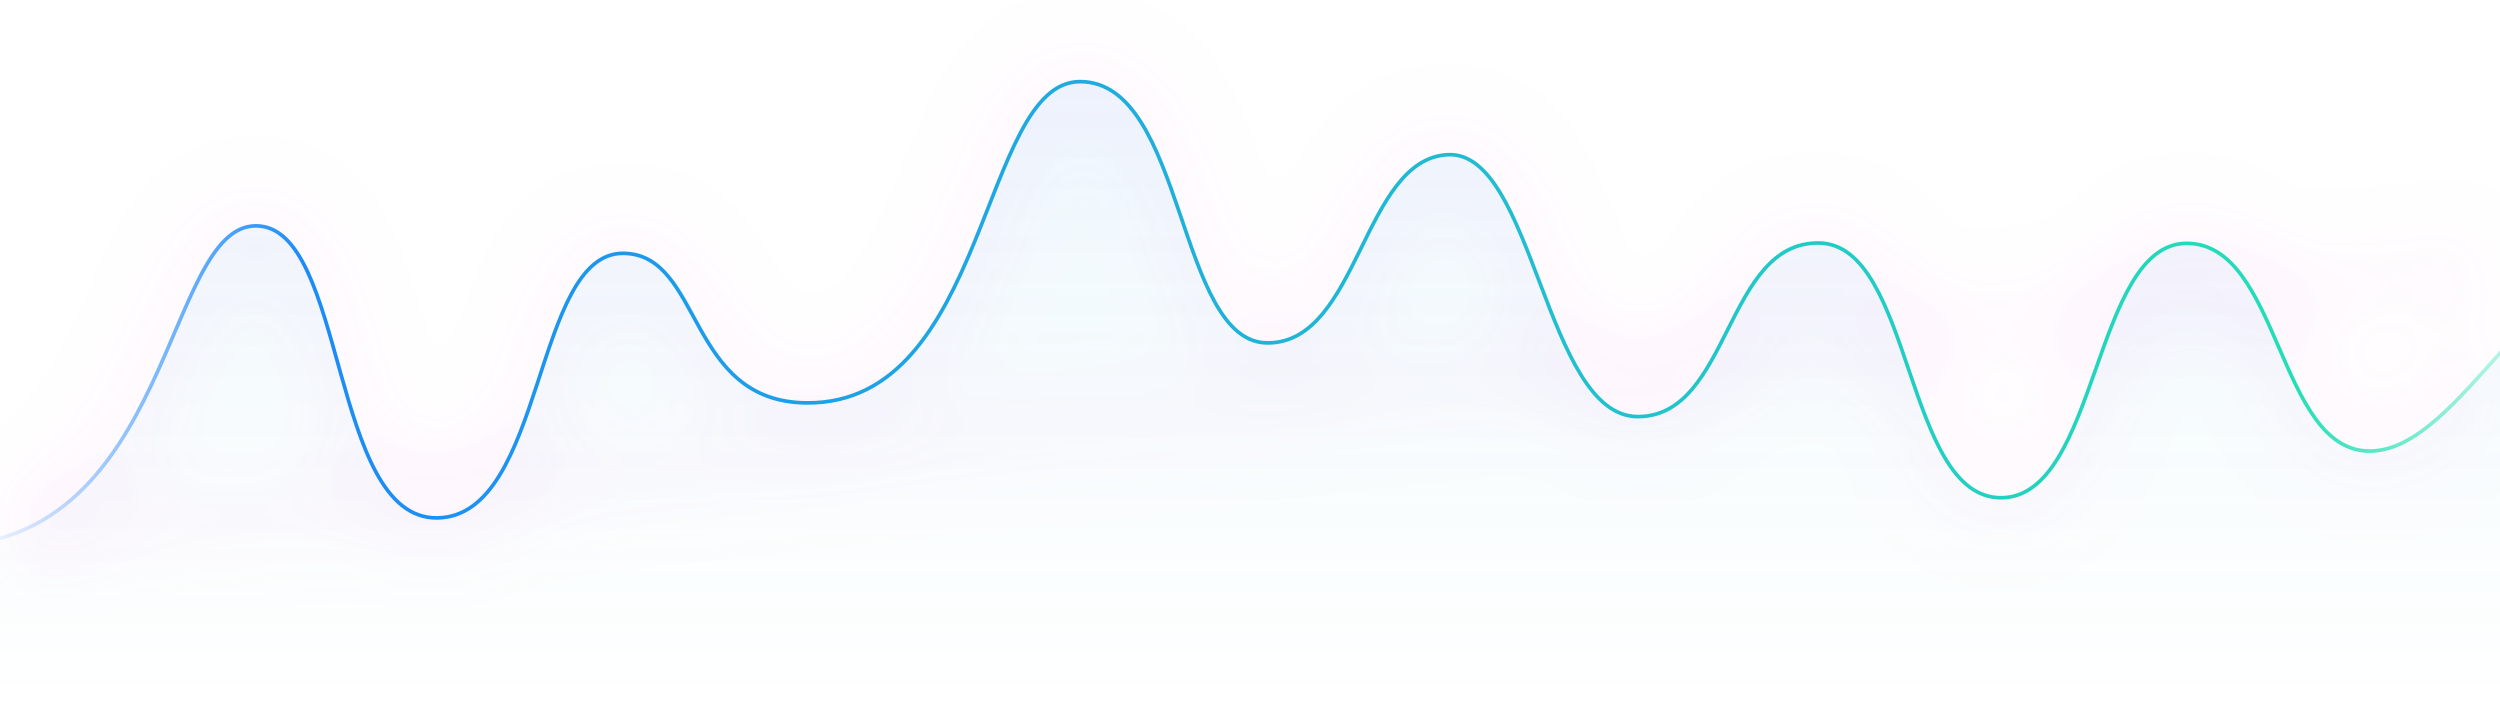
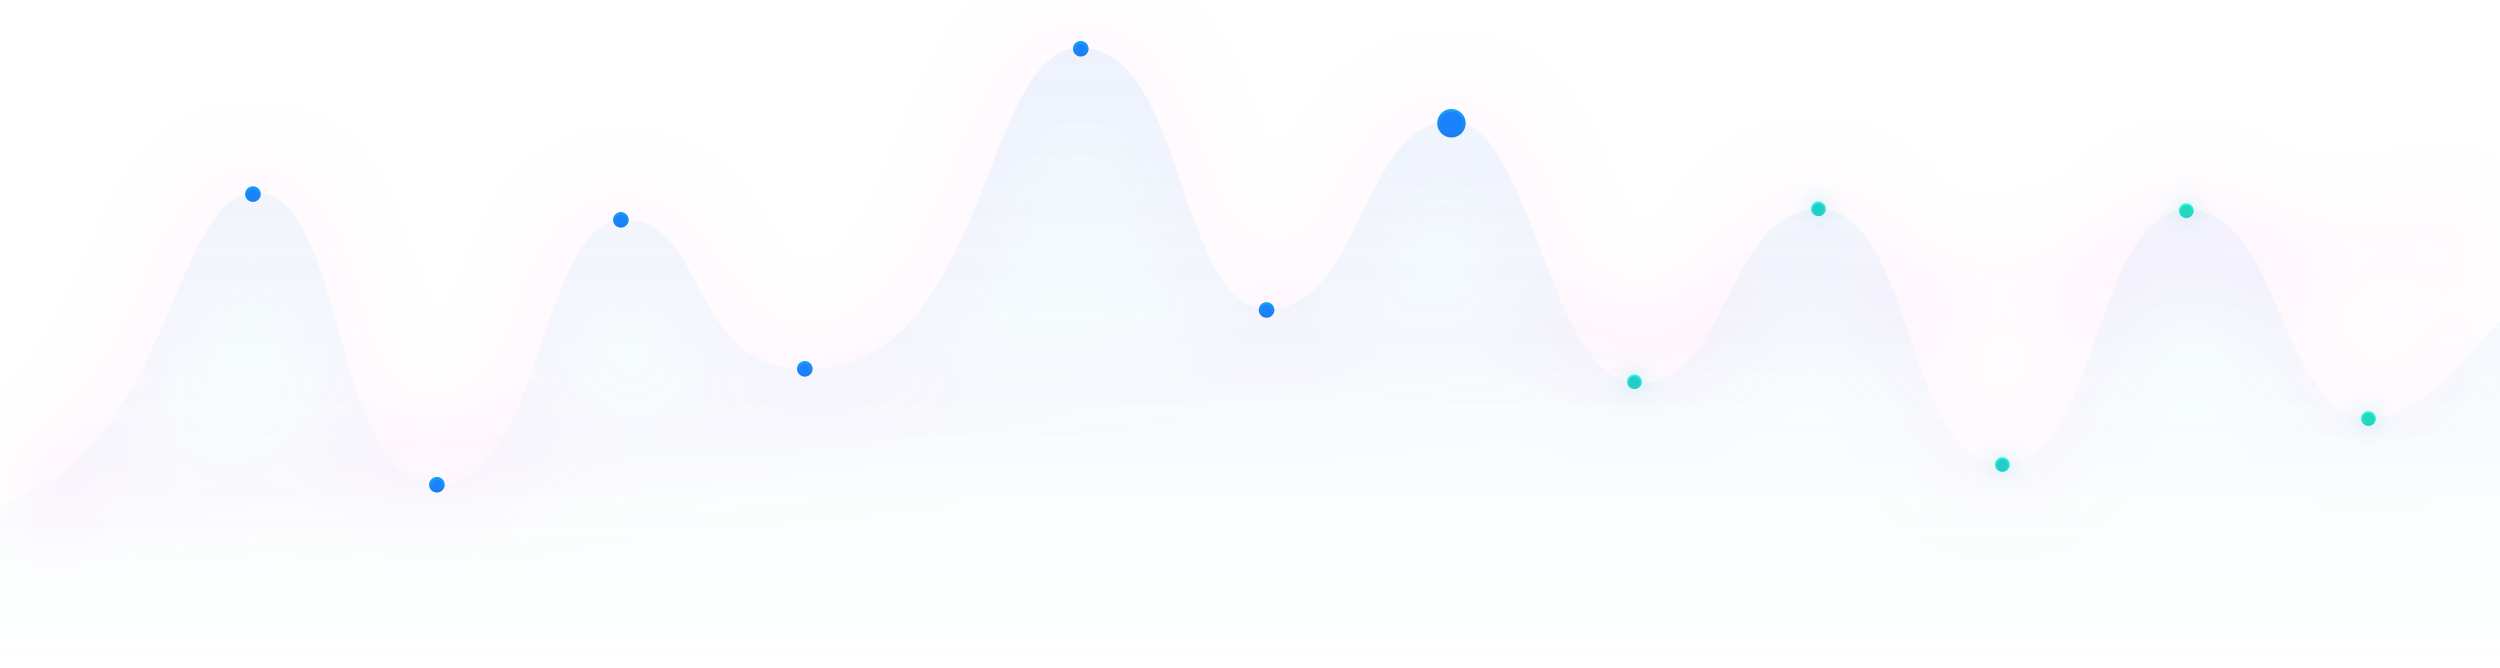
- <svg xmlns="http://www.w3.org/2000/svg" xmlns:xlink="http://www.w3.org/1999/xlink" width="1360" height="381" viewBox="0 0 1360 381">
+ <svg xmlns="http://www.w3.org/2000/svg" xmlns:xlink="http://www.w3.org/1999/xlink" width="1359" height="363" viewBox="0 0 1359 363" style="">
  <defs>
    <linearGradient id="a" x1="50%" x2="50%" y1="0%" y2="100%">
      <stop offset="0%" stop-color="#1C98EE" />
      <stop offset="100%" stop-color="#20C0CF" stop-opacity="0" />
    </linearGradient>
    <linearGradient id="d" x1="1.15%" x2="97.781%" y1="104.207%" y2="104.207%">
      <stop offset="0%" stop-color="#1A82FF" stop-opacity="0" />
      <stop offset="12.778%" stop-color="#1B8BF8" />
      <stop offset="88.17%" stop-color="#23DEB7" />
      <stop offset="100%" stop-color="#24EBAD" stop-opacity="0" />
    </linearGradient>
-     <path id="c" d="M113 252.925c122.729-2.163 118.444-173.763 168.088-174.067 49.643-.303 40.287 160.029 98.974 158.882 58.687-1.147 51.84-144.777 101.264-143.93 43.088.739 34.07 80.883 99.534 81.36C679.637 175.886 675.367.786 729.358.408c57.67-.404 52.678 142.318 102.359 142.139 49.681-.18 51.483-100.449 98.103-102.396 46.62-1.947 52.691 142.454 103.144 142.479 50.453.025 47.378-95.251 98.633-94.43 51.254.823 46.449 139.049 99.211 138.57 52.762-.48 49.81-138.372 100.757-138.384 50.947-.011 49.465 113.125 99.601 112.994 50.136-.131 91.378-111.087 154.978-107.414" />
+     <path id="c" d="M112 252.925c122.729-2.163 118.444-173.763 168.088-174.067 49.643-.303 40.287 160.029 98.974 158.882 58.687-1.147 51.84-144.777 101.264-143.93 43.088.739 34.07 80.883 99.534 81.36C678.637 175.886 674.367.786 728.358.408c57.67-.404 52.678 142.318 102.359 142.139 49.681-.18 51.483-100.449 98.103-102.396 46.62-1.947 52.691 142.454 103.144 142.479 50.453.025 47.378-95.251 98.633-94.43 51.254.823 46.449 139.049 99.211 138.57 52.762-.48 49.81-138.372 100.757-138.384 50.947-.011 49.465 113.125 99.601 112.994 50.136-.131 91.378-111.087 154.978-107.414" class="rgSsDJfi_0" />
    <filter id="b" width="109.5%" height="155.4%" x="-4.8%" y="-27.7%" filterUnits="objectBoundingBox">
      <feMorphology in="SourceAlpha" operator="dilate" radius="1" result="shadowSpreadOuter1" />
      <feOffset in="shadowSpreadOuter1" result="shadowOffsetOuter1" />
      <feMorphology in="SourceAlpha" radius="1" result="shadowInner" />
      <feOffset in="shadowInner" result="shadowInner" />
      <feComposite in="shadowOffsetOuter1" in2="shadowInner" operator="out" result="shadowOffsetOuter1" />
      <feGaussianBlur in="shadowOffsetOuter1" result="shadowBlurOuter1" stdDeviation="23" />
      <feColorMatrix in="shadowBlurOuter1" values="0 0 0 0 0.93 0 0 0 0 0.341 0 0 0 0 0.872 0 0 0 0.561 0" />
    </filter>
+     <linearGradient x1="50%" y1="0.508%" x2="50%" y2="97.957%" id="linearGradient-1">
+       <stop stop-color="#169EF5" offset="0%" />
+       <stop stop-color="#1D7CEE" offset="100%" />
+     </linearGradient>
+     <linearGradient x1="50%" y1="0.508%" x2="50%" y2="97.957%" id="linearGradient-2">
+       <stop stop-color="#2FF5ED" offset="0%" />
+       <stop stop-color="#22CDC6" offset="100%" />
+     </linearGradient>
+     <circle id="path-3" cx="754.5" cy="184.5" r="3.5" />
+     <filter x="-264.3%" y="-264.3%" width="628.6%" height="628.6%" filterUnits="objectBoundingBox" id="filter-4">
+       <feMorphology radius="0.5" operator="dilate" in="SourceAlpha" result="shadowSpreadOuter1" />
+       <feOffset dx="0" dy="0" in="shadowSpreadOuter1" result="shadowOffsetOuter1" />
+       <feGaussianBlur stdDeviation="6" in="shadowOffsetOuter1" result="shadowBlurOuter1" />
+       <feComposite in="shadowBlurOuter1" in2="SourceAlpha" operator="out" result="shadowBlurOuter1" />
+       <feColorMatrix values="0 0 0 0 0.133   0 0 0 0 0.804   0 0 0 0 0.776  0 0 0 0.37 0" type="matrix" in="shadowBlurOuter1" />
+     </filter>
+     <circle id="path-5" cx="854.5" cy="90.5" r="3.5" />
+     <filter x="-264.3%" y="-264.3%" width="628.6%" height="628.6%" filterUnits="objectBoundingBox" id="filter-6">
+       <feMorphology radius="0.5" operator="dilate" in="SourceAlpha" result="shadowSpreadOuter1" />
+       <feOffset dx="0" dy="0" in="shadowSpreadOuter1" result="shadowOffsetOuter1" />
+       <feGaussianBlur stdDeviation="6" in="shadowOffsetOuter1" result="shadowBlurOuter1" />
+       <feComposite in="shadowBlurOuter1" in2="SourceAlpha" operator="out" result="shadowBlurOuter1" />
+       <feColorMatrix values="0 0 0 0 0.133   0 0 0 0 0.804   0 0 0 0 0.776  0 0 0 0.37 0" type="matrix" in="shadowBlurOuter1" />
+     </filter>
+     <circle id="path-7" cx="954.5" cy="229.5" r="3.5" />
+     <filter x="-264.3%" y="-264.3%" width="628.6%" height="628.6%" filterUnits="objectBoundingBox" id="filter-8">
+       <feMorphology radius="0.5" operator="dilate" in="SourceAlpha" result="shadowSpreadOuter1" />
+       <feOffset dx="0" dy="0" in="shadowSpreadOuter1" result="shadowOffsetOuter1" />
+       <feGaussianBlur stdDeviation="6" in="shadowOffsetOuter1" result="shadowBlurOuter1" />
+       <feComposite in="shadowBlurOuter1" in2="SourceAlpha" operator="out" result="shadowBlurOuter1" />
+       <feColorMatrix values="0 0 0 0 0.133   0 0 0 0 0.804   0 0 0 0 0.776  0 0 0 0.37 0" type="matrix" in="shadowBlurOuter1" />
+     </filter>
+     <circle id="path-9" cx="1054.5" cy="91.5" r="3.5" />
+     <filter x="-264.3%" y="-264.3%" width="628.6%" height="628.6%" filterUnits="objectBoundingBox" id="filter-10">
+       <feMorphology radius="0.5" operator="dilate" in="SourceAlpha" result="shadowSpreadOuter1" />
+       <feOffset dx="0" dy="0" in="shadowSpreadOuter1" result="shadowOffsetOuter1" />
+       <feGaussianBlur stdDeviation="6" in="shadowOffsetOuter1" result="shadowBlurOuter1" />
+       <feComposite in="shadowBlurOuter1" in2="SourceAlpha" operator="out" result="shadowBlurOuter1" />
+       <feColorMatrix values="0 0 0 0 0.133   0 0 0 0 0.804   0 0 0 0 0.776  0 0 0 0.37 0" type="matrix" in="shadowBlurOuter1" />
+     </filter>
+     <circle id="path-11" cx="1153.5" cy="204.5" r="3.5" />
+     <filter x="-264.3%" y="-264.3%" width="628.6%" height="628.6%" filterUnits="objectBoundingBox" id="filter-12">
+       <feMorphology radius="0.5" operator="dilate" in="SourceAlpha" result="shadowSpreadOuter1" />
+       <feOffset dx="0" dy="0" in="shadowSpreadOuter1" result="shadowOffsetOuter1" />
+       <feGaussianBlur stdDeviation="6" in="shadowOffsetOuter1" result="shadowBlurOuter1" />
+       <feComposite in="shadowBlurOuter1" in2="SourceAlpha" operator="out" result="shadowBlurOuter1" />
+       <feColorMatrix values="0 0 0 0 0.133   0 0 0 0 0.804   0 0 0 0 0.776  0 0 0 0.37 0" type="matrix" in="shadowBlurOuter1" />
+     </filter>
  </defs>
  <g fill="none" fill-rule="evenodd">
-     <path fill="url(#a)" d="M113 252.925c122.729-2.163 118.444-173.763 168.088-174.067 49.643-.303 41.036 158.882 98.974 158.882S435 93.967 481.326 93.81c46.327-.157 34.07 80.883 99.534 81.36C679.637 175.886 675.367.786 729.358.408c57.67-.404 52.678 142.318 102.359 142.139 49.681-.18 51.483-100.449 98.103-102.396 46.62-1.947 52.691 142.454 103.144 142.479 50.453.025 47.378-95.251 98.633-94.43 51.254.823 46.449 139.049 99.211 138.57 52.762-.48 49.81-138.372 100.757-138.384 50.947-.011 49.465 113.125 99.601 112.994 50.136-.131 91.378-111.087 154.978-107.414 63.6 3.674 57.502 243.16 57.502 243.16H.326v-89.605" opacity=".08" transform="translate(-142 44)" />
-     <g transform="translate(-142 44)">
+     <path fill="url(#a)" d="M112.675 252.517C235.403 250.354 231.118 78.753 280.762 78.45c49.644-.303 41.036 158.882 98.974 158.882 57.939 0 54.939-143.773 101.265-143.93 46.326-.157 34.07 80.883 99.533 81.359C679.311 175.479 675.042.379 729.033.001c57.67-.404 52.677 142.318 102.358 142.139 49.682-.18 51.484-100.45 98.104-102.396 46.62-1.947 52.69 142.454 103.144 142.479 50.453.025 47.378-95.251 98.632-94.43 51.255.823 46.45 139.048 99.212 138.57 52.762-.48 49.81-138.373 100.756-138.384 50.947-.011 49.466 113.125 99.602 112.994 50.136-.132 91.378-111.087 154.978-107.414 63.6 3.674 57.501 243.16 57.501 243.16H0v-89.605" opacity=".08" transform="translate(-142 26)" class="rgSsDJfi_1" />
+     <g transform="translate(-142 26)">
      <use fill="#000" filter="url(#b)" xlink:href="#c" />
      <use stroke="url(#d)" stroke-width="2" xlink:href="#c" />
    </g>
  </g>
+   <g id="Page-1" stroke="none" stroke-width="1" fill="none" fill-rule="evenodd">
+     <g id="1360" transform="translate(0, -612)">
+       <g id="Hero">
+         <g id="Background">
+           <g id="Pointers" transform="translate(134, 635)">
+             <circle id="Dot1" stroke="url(#linearGradient-1)" stroke-width="1.5" fill="#1A82FF" cx="3.5" cy="82.5" r="3.5" />
+             <circle id="Dot2" stroke="url(#linearGradient-1)" stroke-width="1.5" fill="#1A82FF" cx="103.5" cy="240.5" r="3.5" />
+             <circle id="Dot3" stroke="url(#linearGradient-1)" stroke-width="1.5" fill="#1A82FF" cx="203.5" cy="96.5" r="3.5" />
+             <circle id="Dot4" stroke="url(#linearGradient-1)" stroke-width="1.5" fill="#1A82FF" cx="303.5" cy="177.5" r="3.5" />
+             <circle id="Dot5" stroke="url(#linearGradient-1)" stroke-width="1.5" fill="#1A82FF" cx="453.5" cy="3.5" r="3.5" />
+             <circle id="Dot6" stroke="url(#linearGradient-1)" stroke-width="1.5" fill="#1A82FF" cx="554.5" cy="145.5" r="3.5" />
+             <circle id="Dot7" stroke="url(#linearGradient-1)" stroke-width="1.5" fill="#1A82FF" cx="655" cy="44" r="7" />
+             <g id="Dot8">
+               <use fill="black" fill-opacity="1" filter="url(#filter-4)" xlink:href="#path-3" />
+               <use stroke="url(#linearGradient-2)" stroke-width="1" fill="#22CDC6" fill-rule="evenodd" xlink:href="#path-3" />
+             </g>
+             <g id="Dot9">
+               <use fill="black" fill-opacity="1" filter="url(#filter-6)" xlink:href="#path-5" />
+               <use stroke="url(#linearGradient-2)" stroke-width="1" fill="#22CDC6" fill-rule="evenodd" xlink:href="#path-5" />
+             </g>
+             <g id="Dot10">
+               <use fill="black" fill-opacity="1" filter="url(#filter-8)" xlink:href="#path-7" />
+               <use stroke="url(#linearGradient-2)" stroke-width="1" fill="#22CDC6" fill-rule="evenodd" xlink:href="#path-7" />
+             </g>
+             <g id="Dot11">
+               <use fill="black" fill-opacity="1" filter="url(#filter-10)" xlink:href="#path-9" />
+               <use stroke="url(#linearGradient-2)" stroke-width="1" fill="#23DAB8" fill-rule="evenodd" xlink:href="#path-9" />
+             </g>
+             <g id="Dot12">
+               <use fill="black" fill-opacity="1" filter="url(#filter-12)" xlink:href="#path-11" />
+               <use stroke="url(#linearGradient-2)" stroke-width="1" fill="#23DAB8" fill-rule="evenodd" xlink:href="#path-11" />
+             </g>
+           </g>
+         </g>
+       </g>
+     </g>
+   </g>
+   <style data-made-with="vivus-instant">.rgSsDJfi_0{stroke-dasharray:2409 2411;stroke-dashoffset:2410;animation:rgSsDJfi_draw_0 4600ms ease-in-out 0ms infinite,rgSsDJfi_fade 4600ms linear 0ms infinite;}.rgSsDJfi_1{stroke-dasharray:4403 4405;stroke-dashoffset:4404;animation:rgSsDJfi_draw_1 4600ms ease-in-out 0ms infinite,rgSsDJfi_fade 4600ms linear 0ms infinite;}@keyframes rgSsDJfi_draw{100%{stroke-dashoffset:0;}}@keyframes rgSsDJfi_fade{0%{stroke-opacity:1;}93.478%{stroke-opacity:1;}100%{stroke-opacity:0;}}@keyframes rgSsDJfi_draw_0{6.522%{stroke-dashoffset: 2410}71.739%{ stroke-dashoffset: 0;}100%{ stroke-dashoffset: 0;}}@keyframes rgSsDJfi_draw_1{6.522%{stroke-dashoffset: 4404}71.739%{ stroke-dashoffset: 0;}100%{ stroke-dashoffset: 0;}}</style>
</svg>
